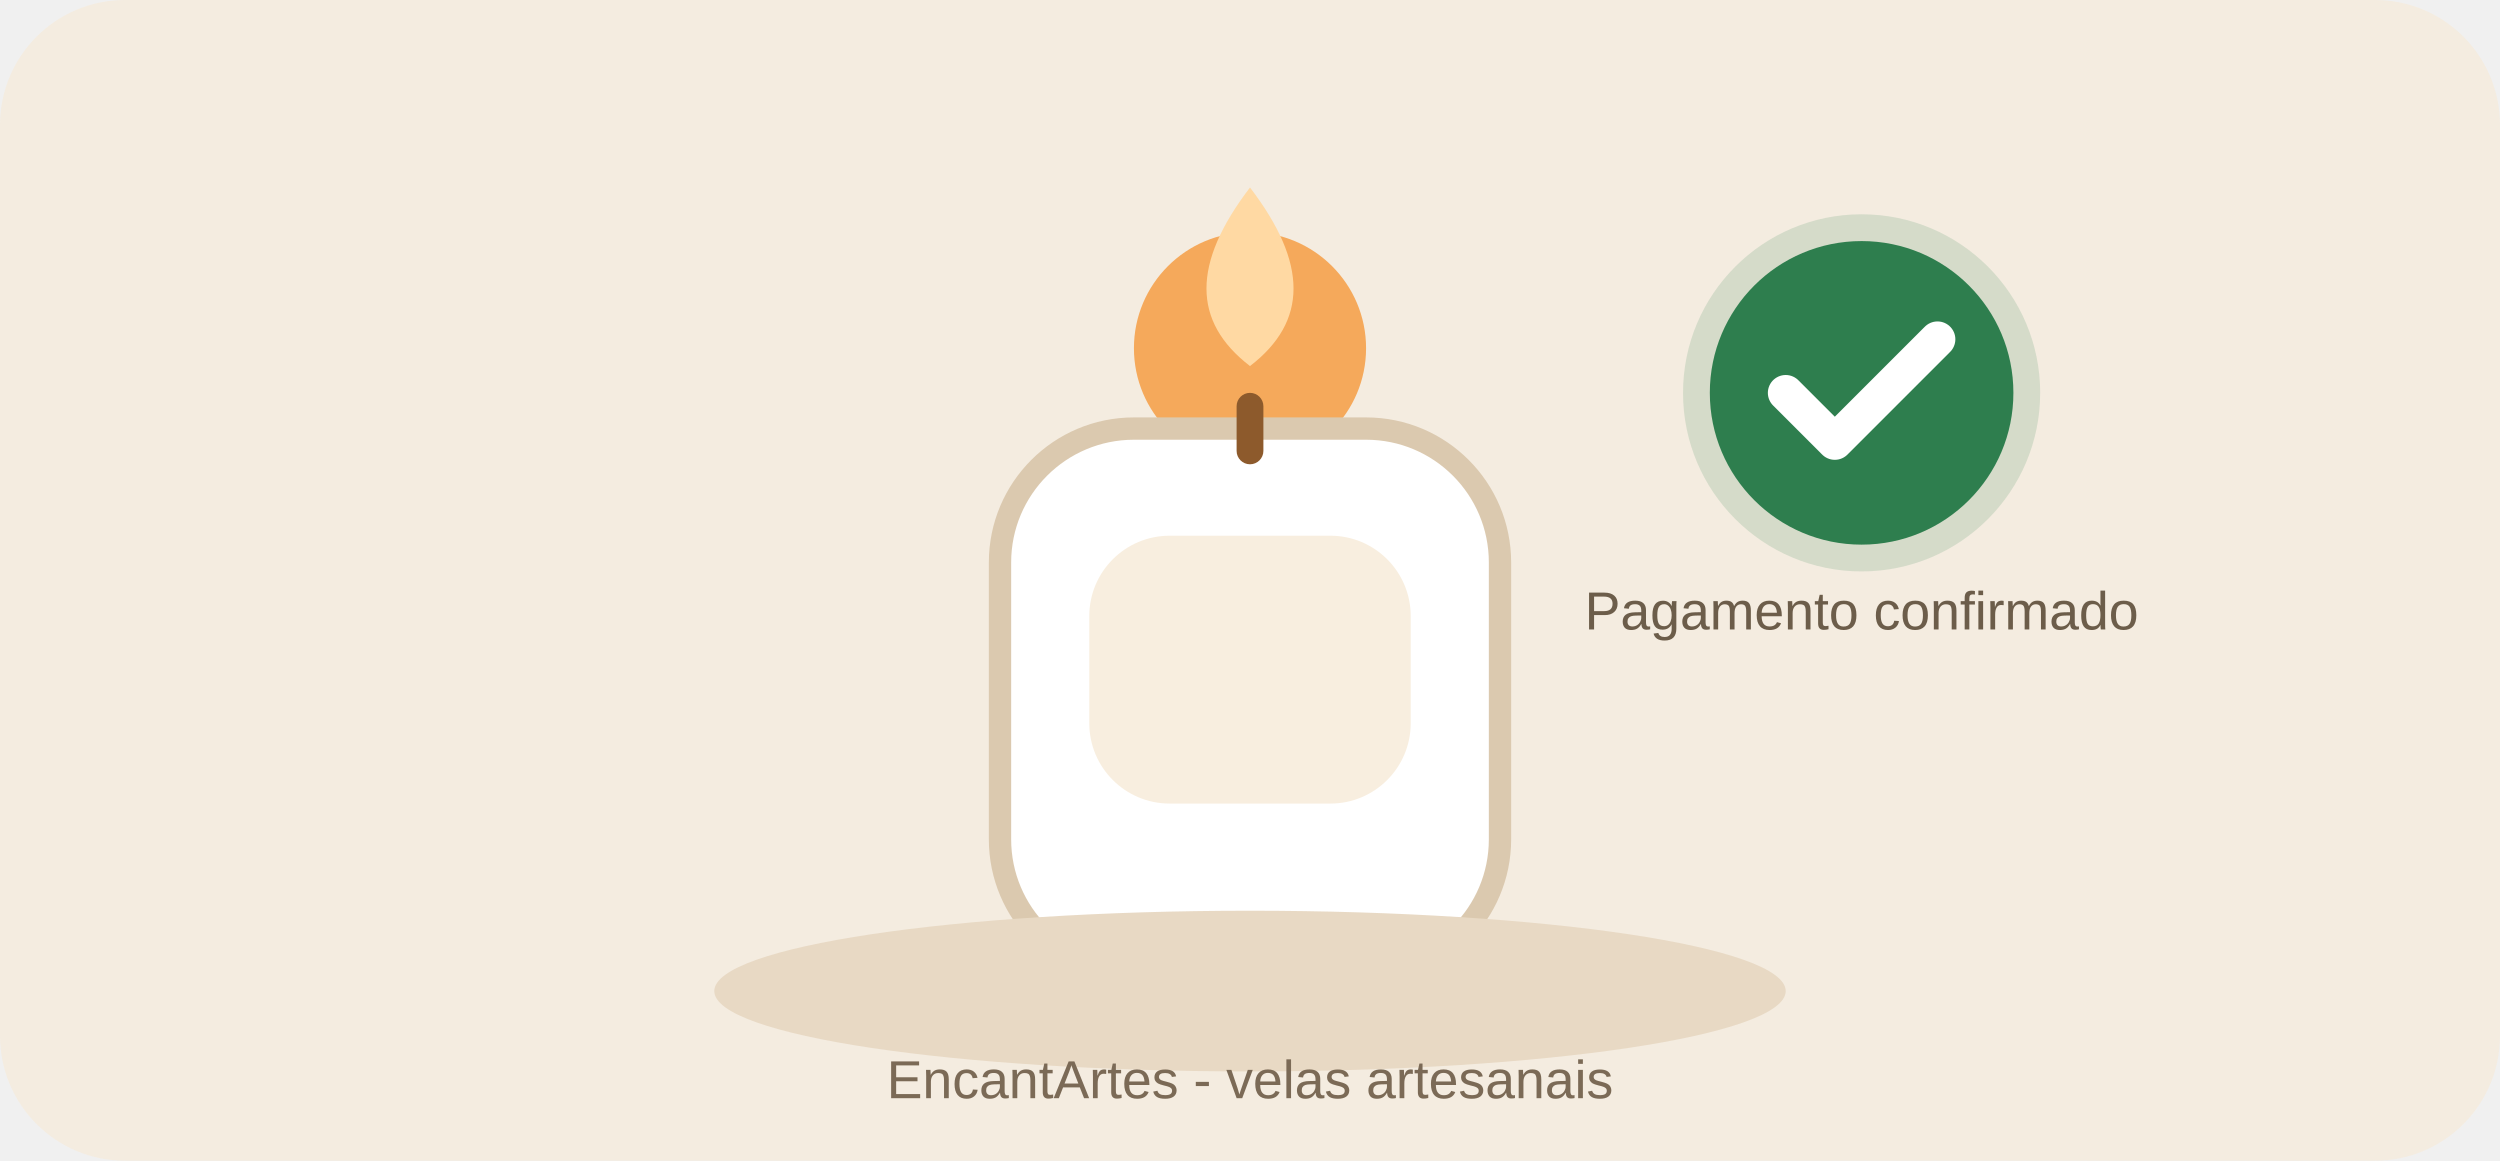
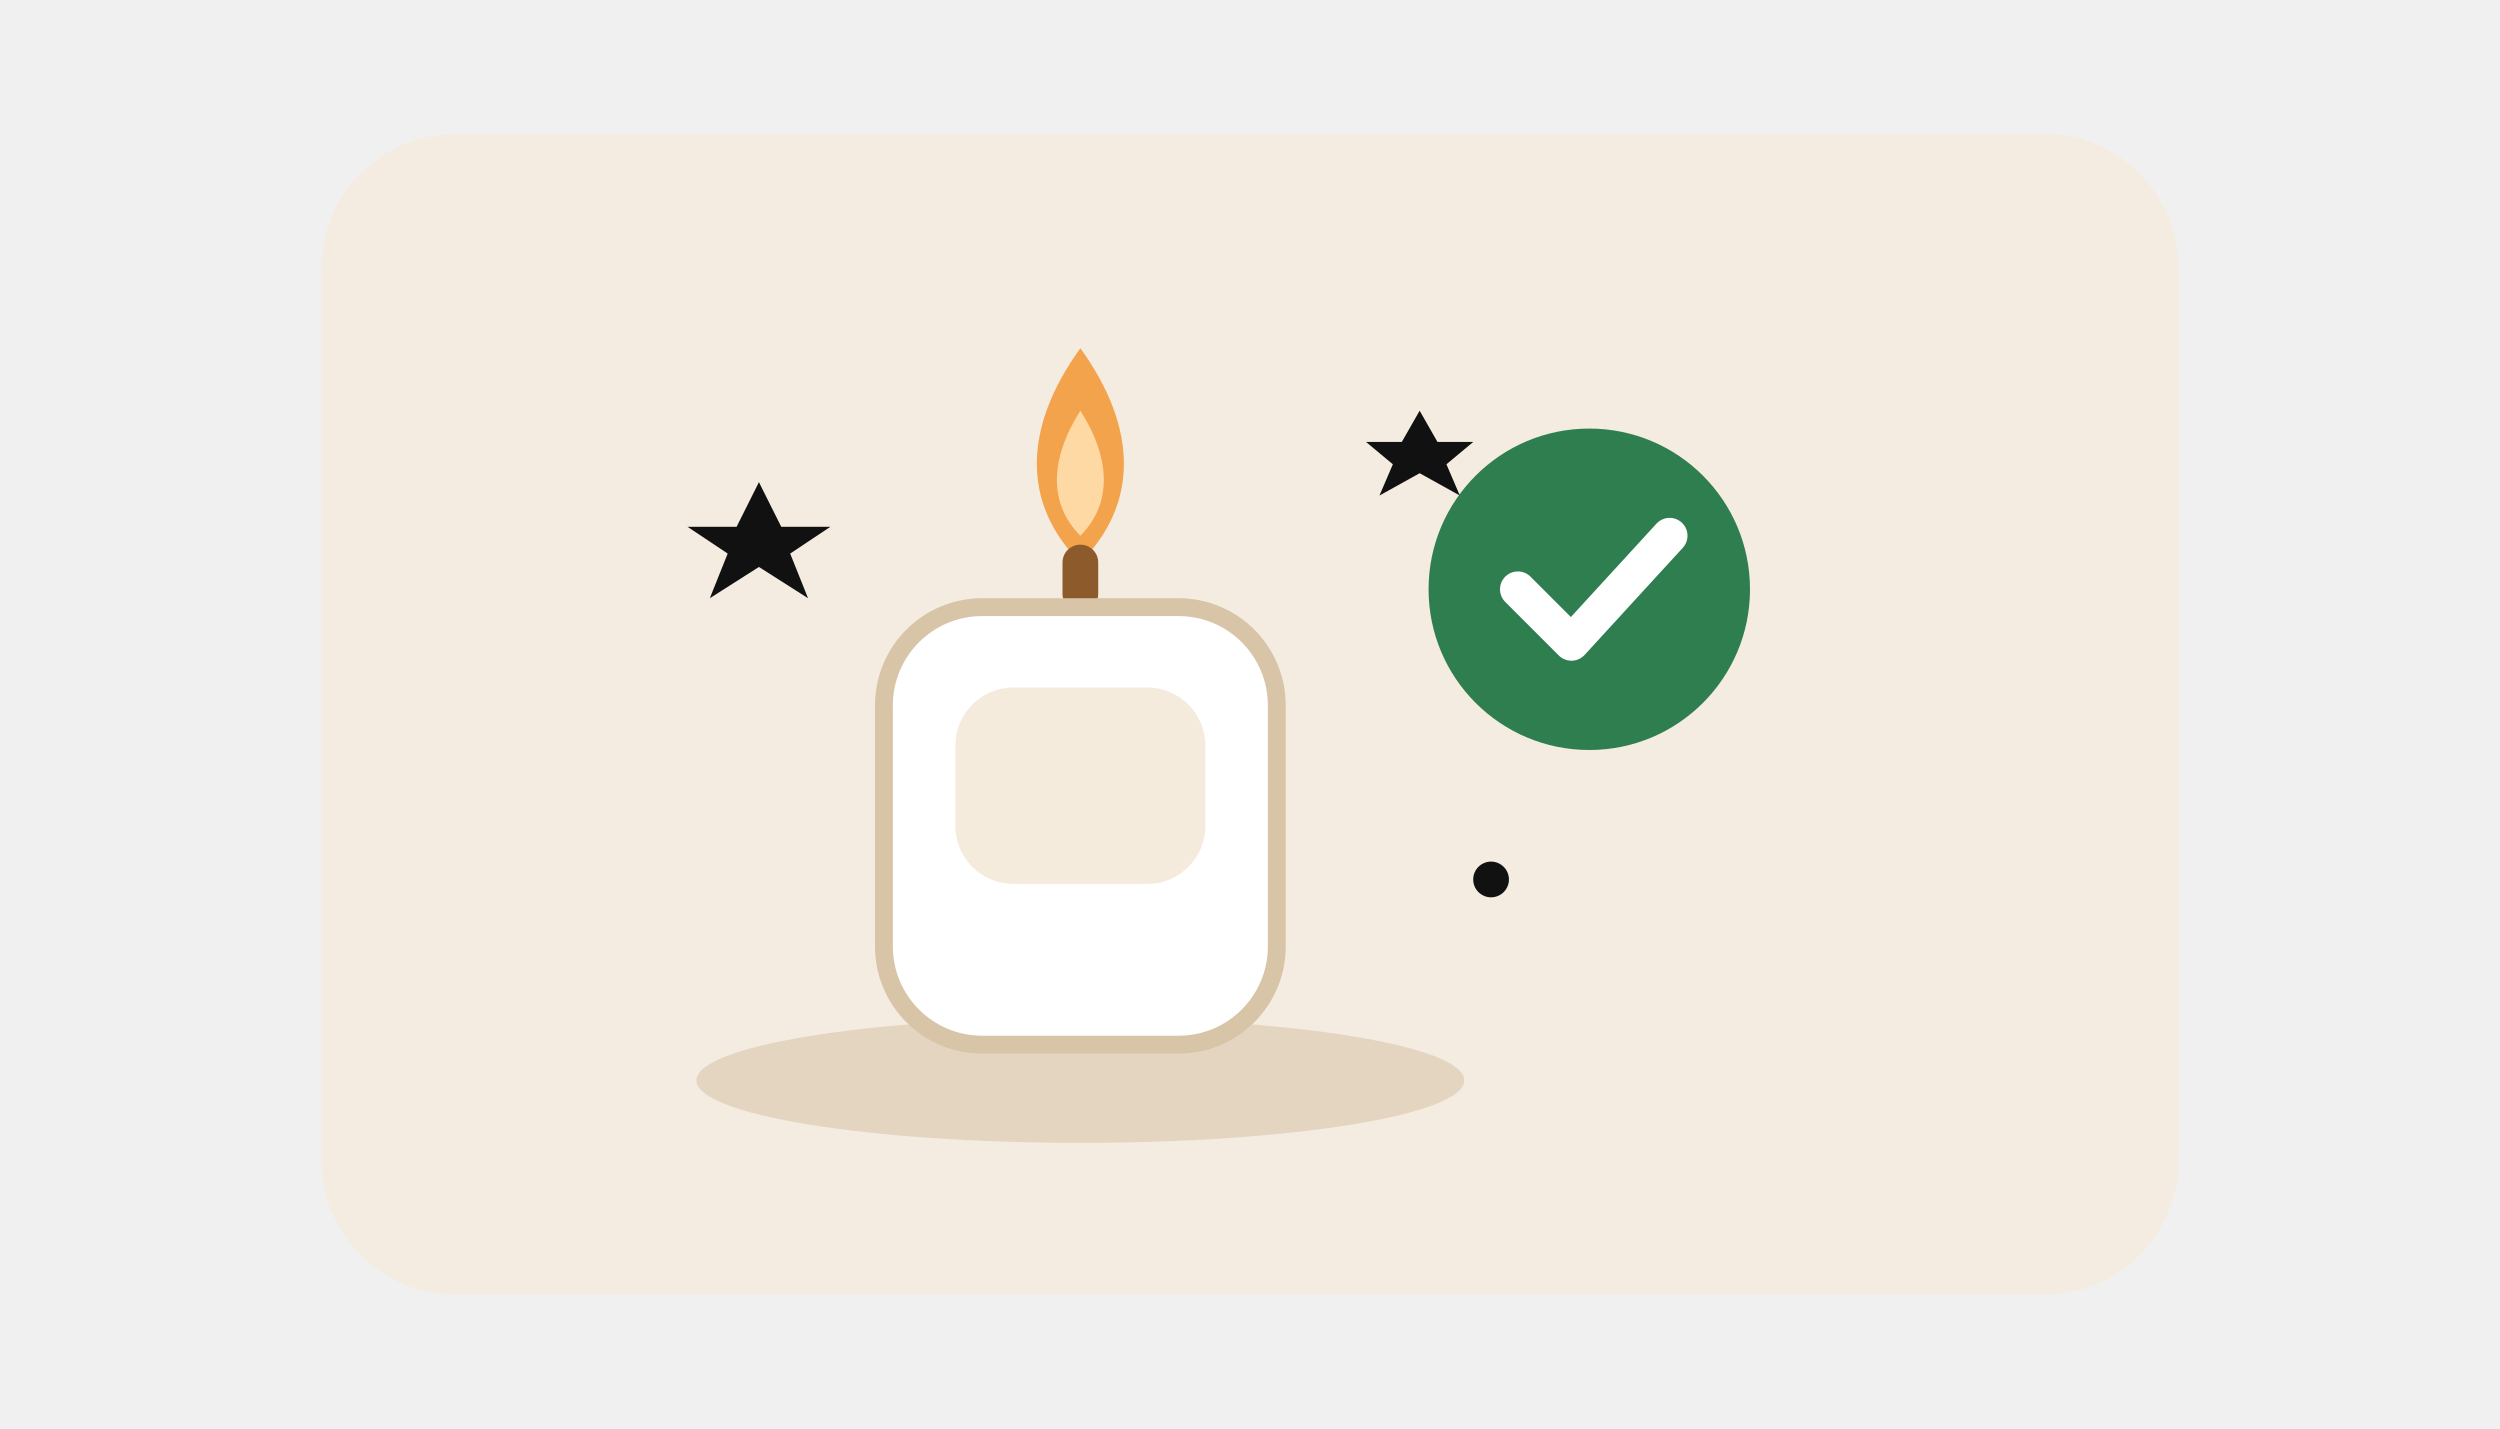
- <svg xmlns="http://www.w3.org/2000/svg" width="560" height="260" viewBox="0 0 560 260" fill="none">
-   <rect width="560" height="260" rx="28" fill="#F4ECE0" />
-   <circle cx="280" cy="78" r="26" fill="#F5A95B" />
-   <path d="M280 42C293 59 293 72 280 82C267 72 267 59 280 42Z" fill="#FFD9A3" />
-   <rect x="224" y="96" width="112" height="122" rx="30" fill="#FFFFFF" stroke="#DBC9AF" stroke-width="5" />
-   <rect x="244" y="120" width="72" height="60" rx="18" fill="#F8EEDF" />
-   <rect x="277" y="88" width="6" height="16" rx="3" fill="#8D5A2C" />
-   <ellipse cx="280" cy="222" rx="120" ry="18" fill="#E8D9C4" />
-   <circle cx="417" cy="88" r="40" fill="#2E7E4E" fill-opacity="0.16" />
-   <circle cx="417" cy="88" r="34" fill="#2E7E4E" />
-   <path d="M400 88L411 99L434 76" stroke="#FFFFFF" stroke-width="8" stroke-linecap="round" stroke-linejoin="round" />
-   <text x="417" y="141" text-anchor="middle" font-family="Verdana, Arial, sans-serif" font-size="12" fill="#6C5D4A">Pagamento confirmado</text>
-   <text x="280" y="246" text-anchor="middle" font-family="Verdana, Arial, sans-serif" font-size="12" fill="#7B6A56">EncantArtes - velas artesanais</text>
+ <svg xmlns="http://www.w3.org/2000/svg" width="560" height="320" viewBox="0 0 560 320" fill="none">
+   <rect x="72" y="30" width="416" height="260" rx="30" fill="#F4ECE0" />
+   <ellipse cx="242" cy="242" rx="86" ry="14" fill="#E4D5C0" />
+   <path d="M242 78C255 96 255 113 242 126C229 113 229 96 242 78Z" fill="#F4A34D" />
+   <path d="M242 92C249 103 249 113 242 120C235 113 235 103 242 92Z" fill="#FFD9A3" />
+   <rect x="238" y="122" width="8" height="15" rx="4" fill="#8D5A2C" />
+   <rect x="198" y="136" width="88" height="98" rx="22" fill="#FFFFFF" stroke="#D8C4A7" stroke-width="4" />
+   <rect x="214" y="154" width="56" height="44" rx="13" fill="#F5EBDD" />
+   <circle cx="356" cy="132" r="36" fill="#2F7E4F" />
+   <path d="M340 132L352 144L374 120" stroke="#FFFFFF" stroke-width="8" stroke-linecap="round" stroke-linejoin="round" />
+   <path d="M170 108L175 118H186L177 124L181 134L170 127L159 134L163 124L154 118H165L170 108Z" fill="#111111" />
+   <path d="M318 92L322 99H330L324 104L327 111L318 106L309 111L312 104L306 99H314L318 92Z" fill="#111111" />
+   <circle cx="334" cy="197" r="4" fill="#111111" />
</svg>
